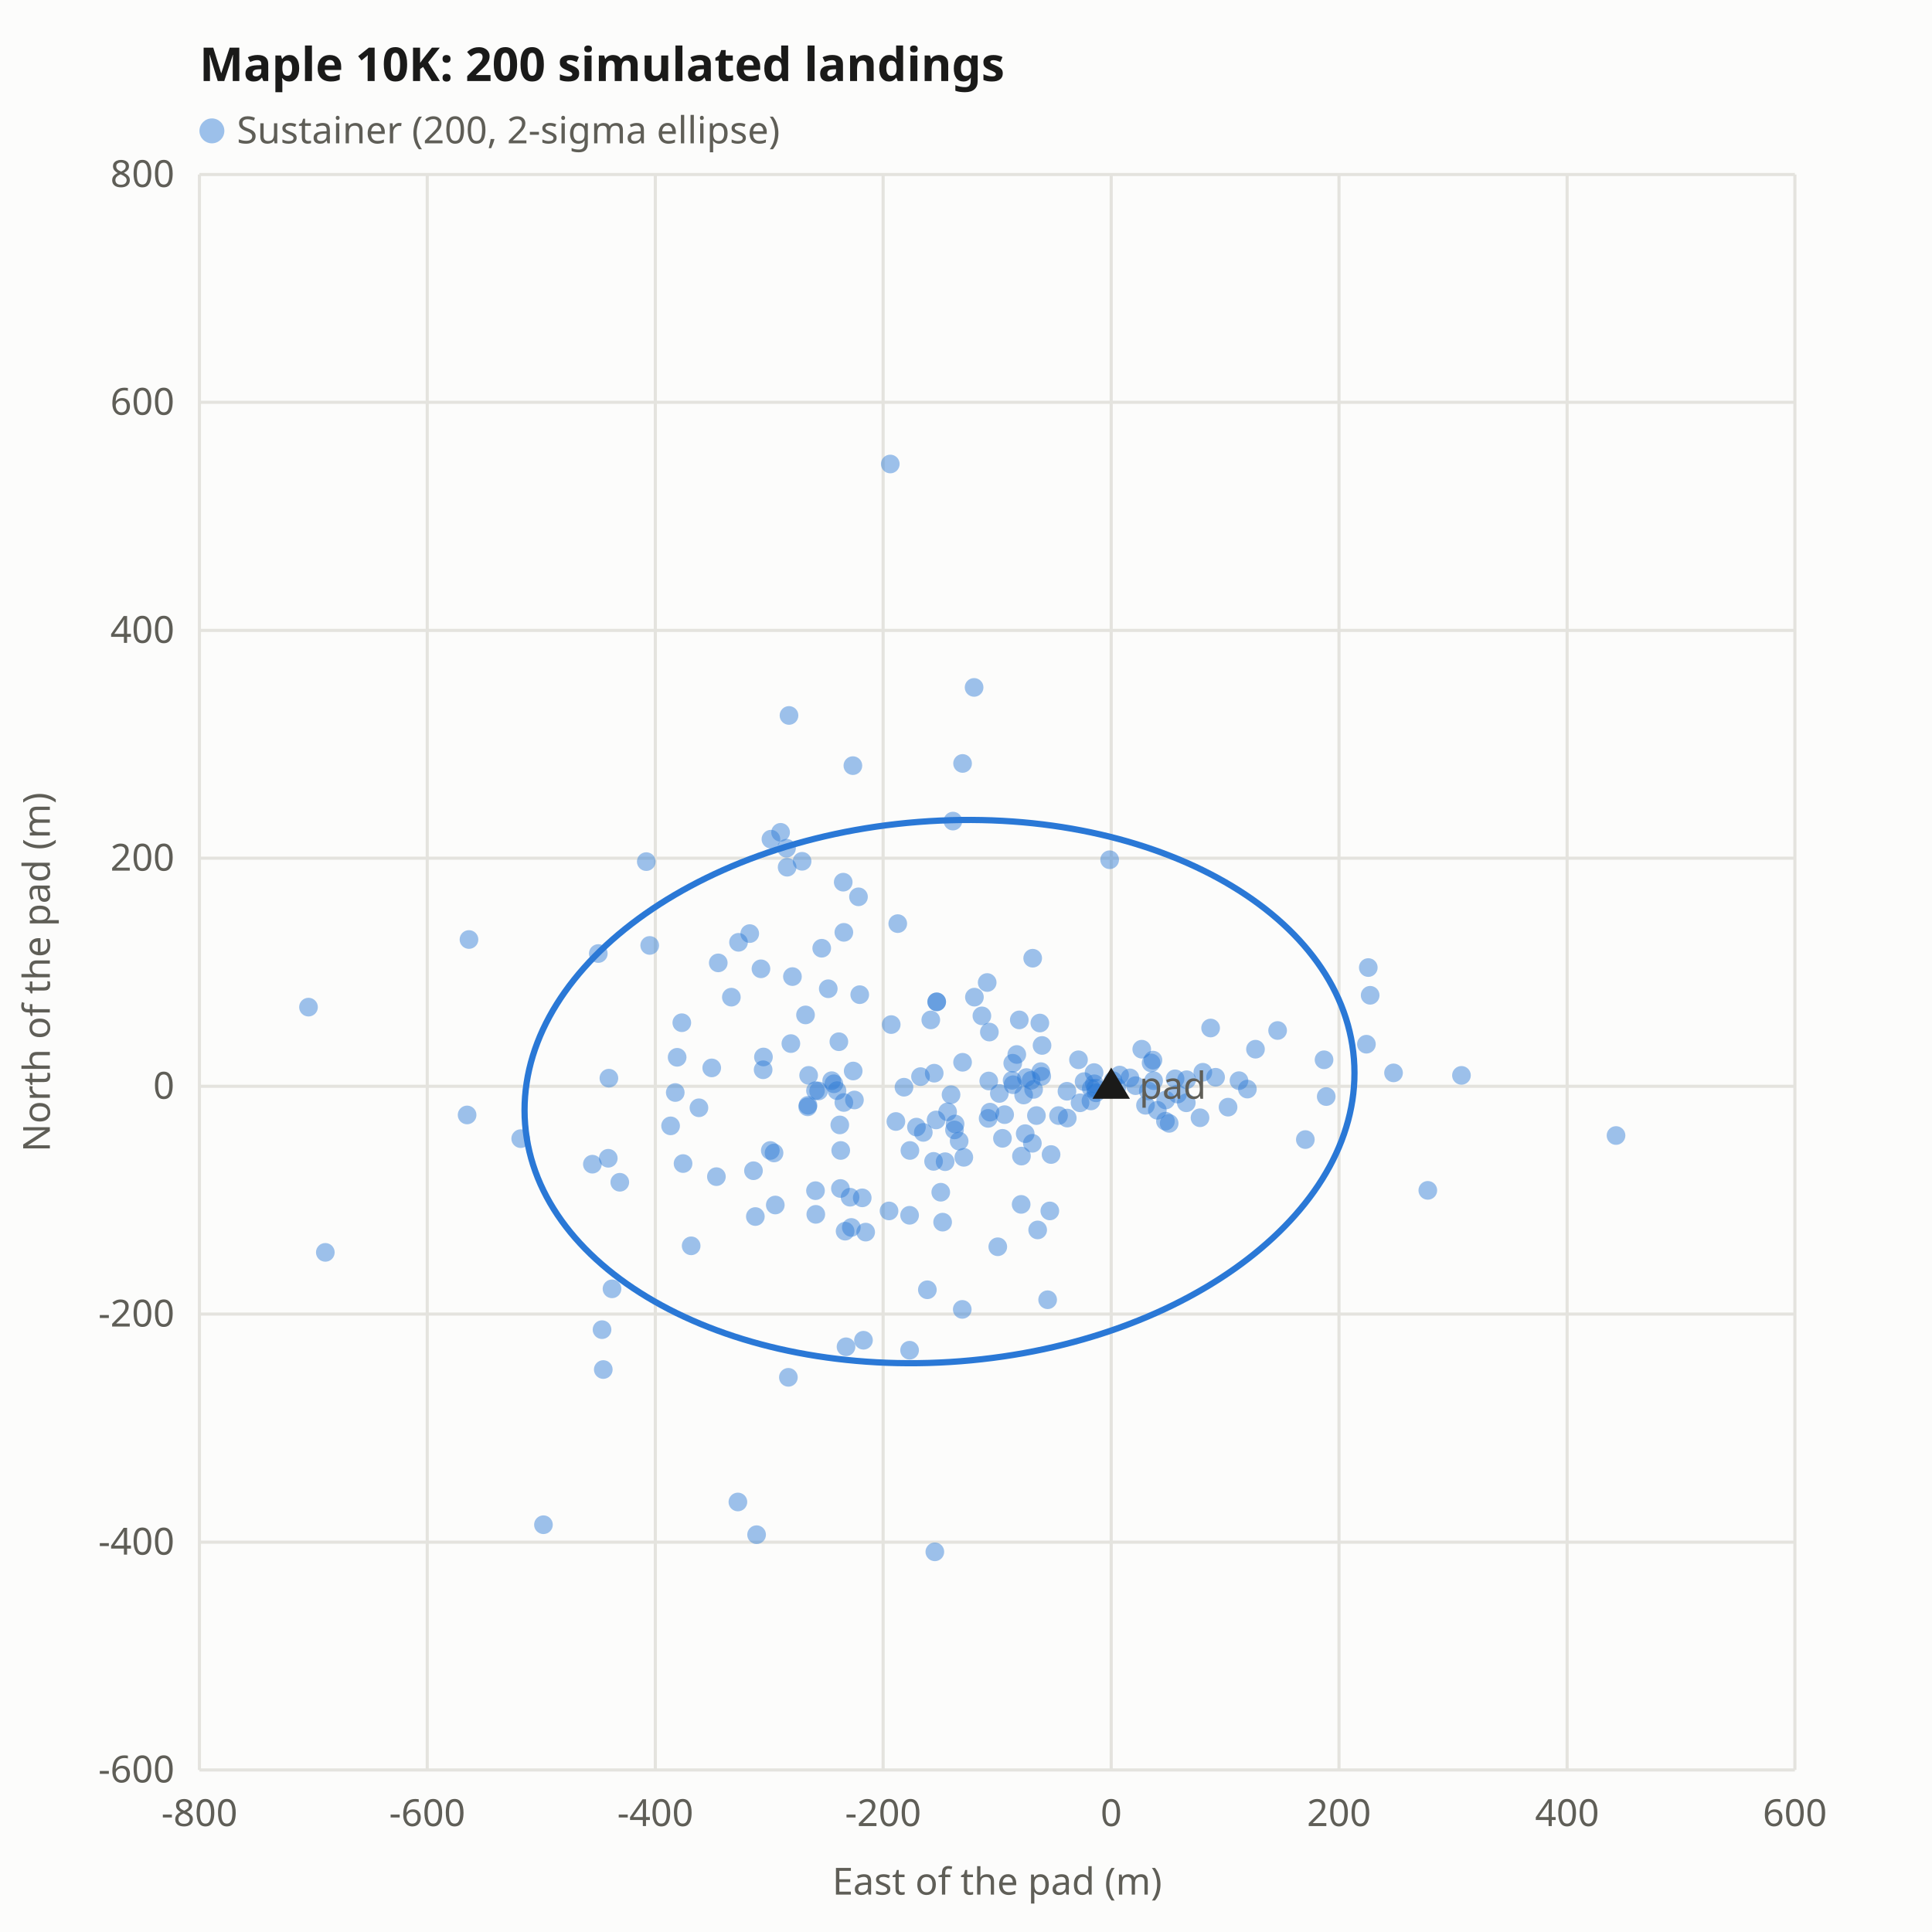
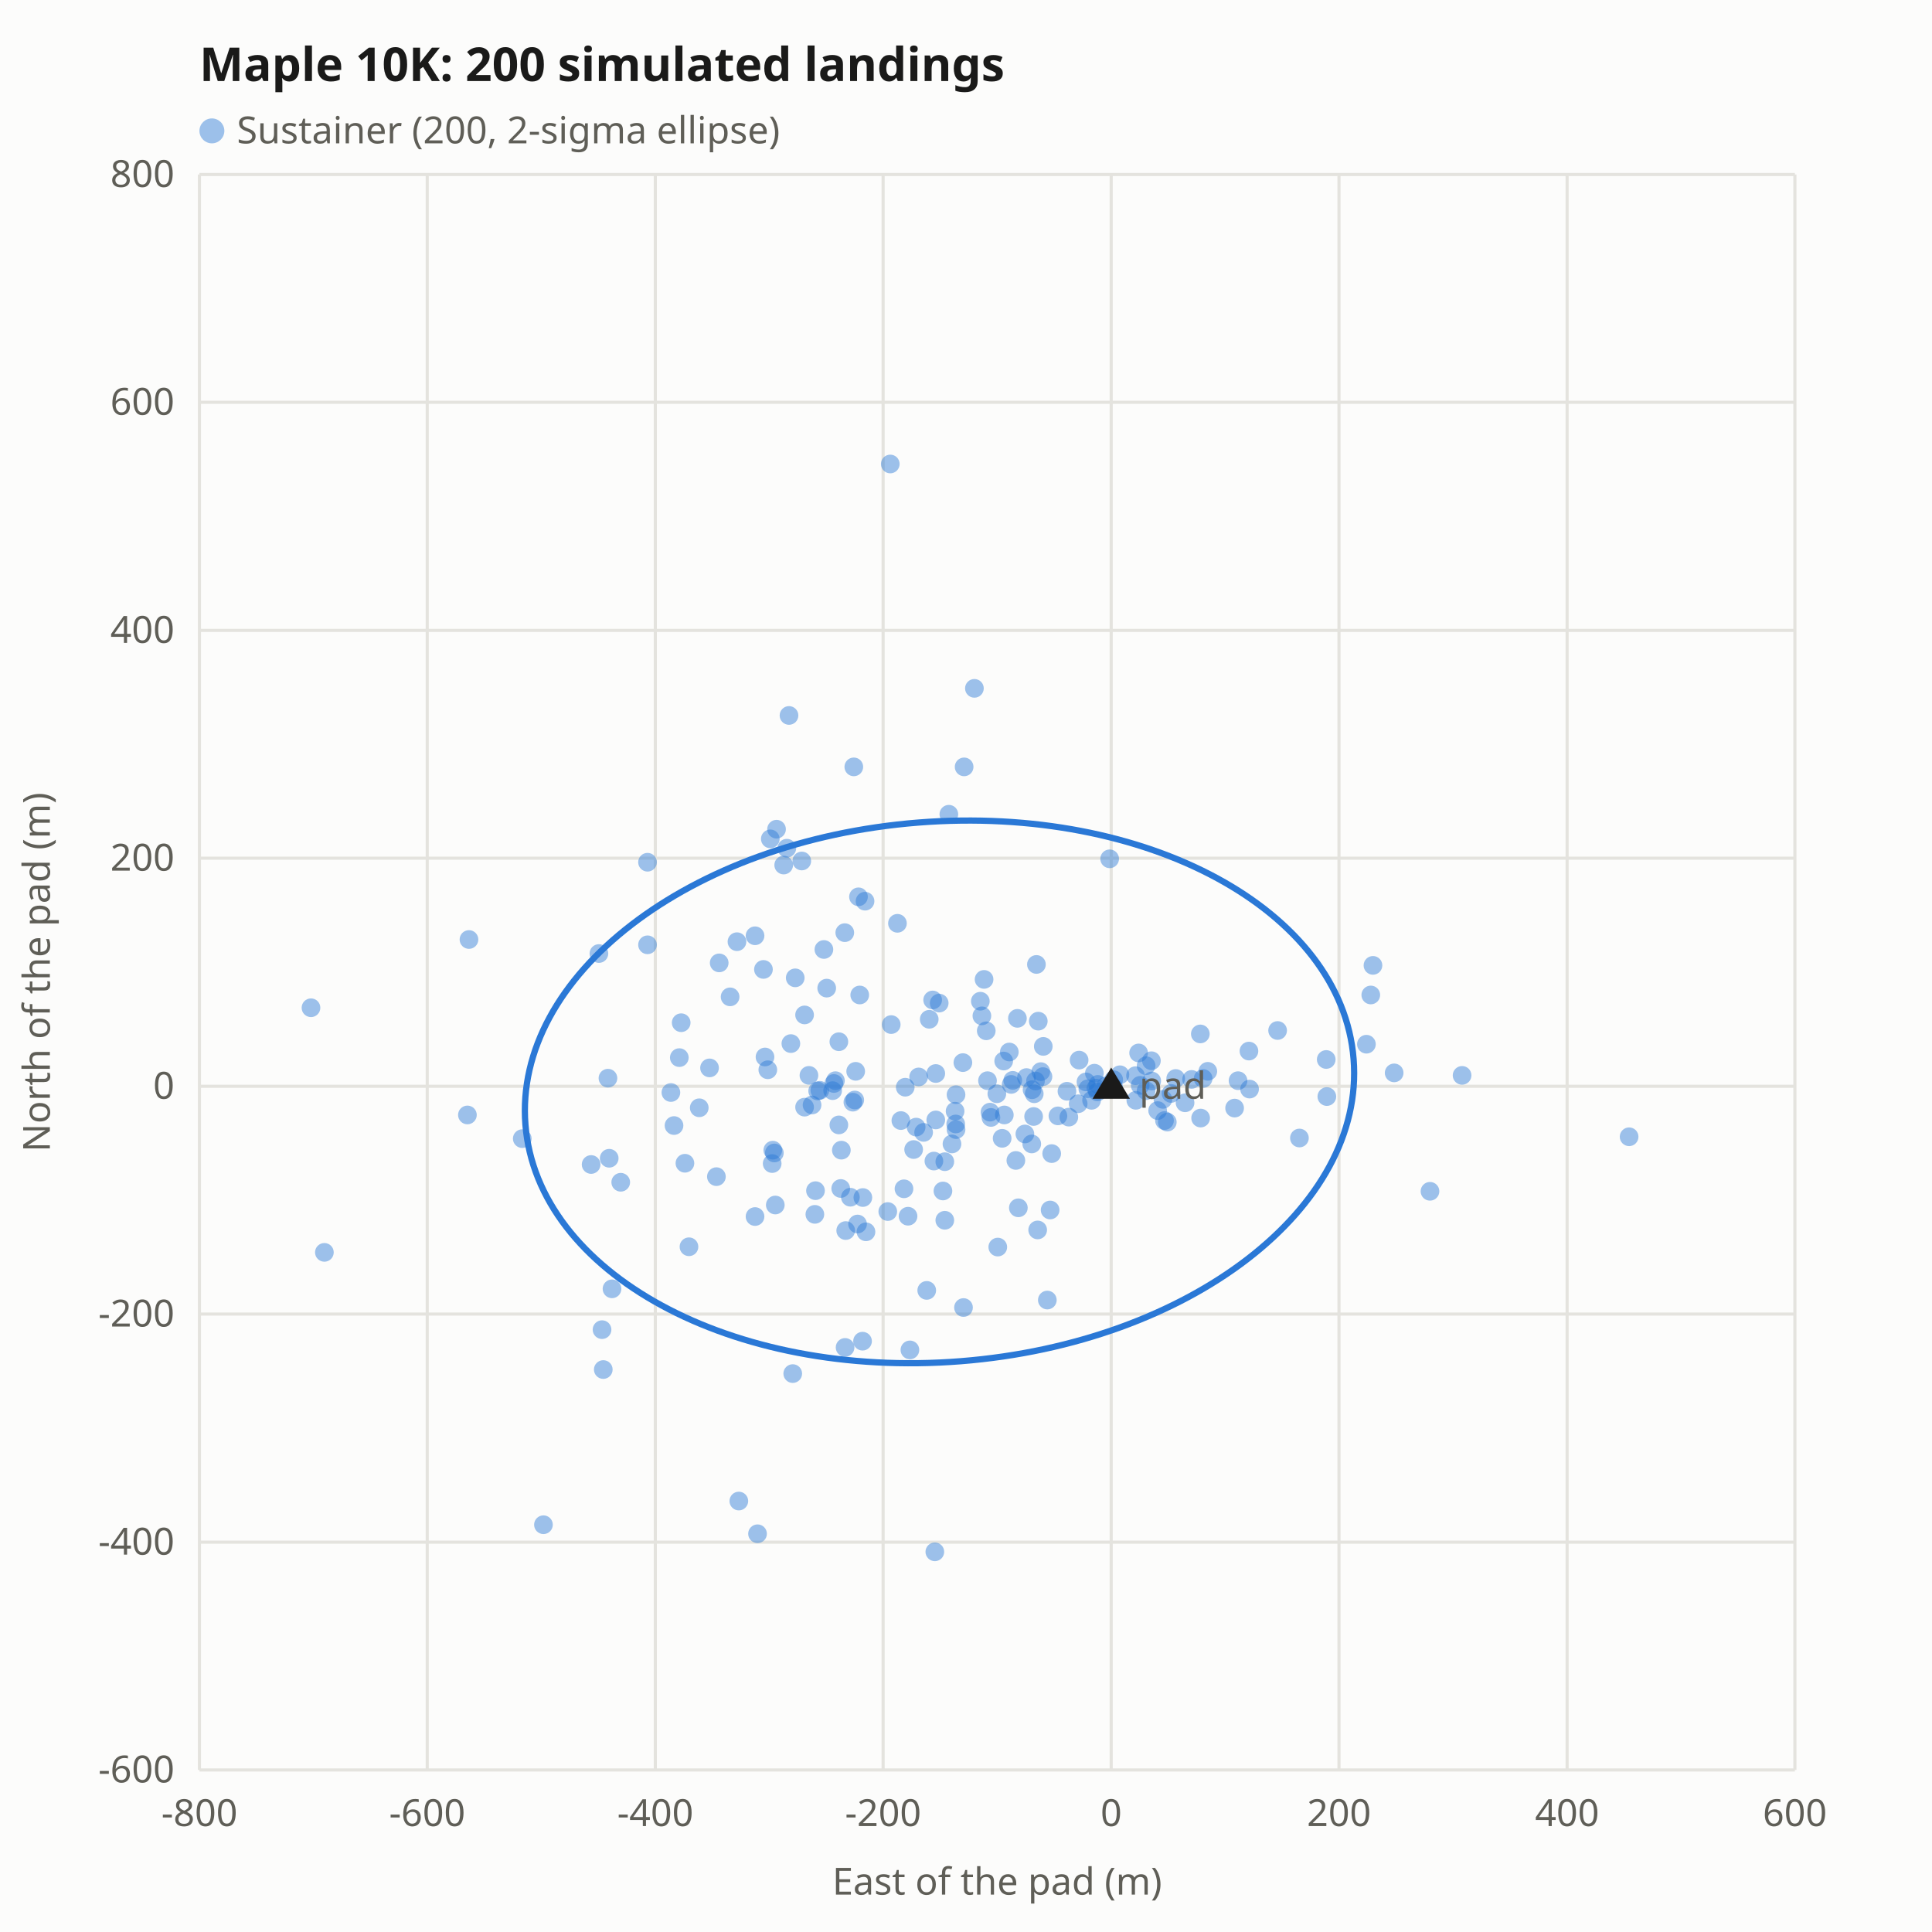
<svg xmlns="http://www.w3.org/2000/svg" viewBox="0 0 620 620" width="620" height="620" role="img" aria-label="Maple 10K: 200 simulated landings">
  <style>
.bg{fill:#fcfcfb}.grid{stroke:#e4e3de;stroke-width:1}.axis{stroke:#b8b7ae;stroke-width:1}.t1{fill:#1a1a19;font:600 15px system-ui,sans-serif}.t2{fill:#5f5e57;font:12px system-ui,sans-serif}.p0{fill:#2a78d6;fill-opacity:.45}.p1{fill:#d9480f;fill-opacity:.45}.e0{fill:none;stroke:#2a78d6;stroke-width:2}.e1{fill:none;stroke:#d9480f;stroke-width:2;stroke-dasharray:5 3}.pad{fill:#1a1a19}
@media (prefers-color-scheme: dark){.bg{fill:#1a1a19}.grid{stroke:#34332f}.axis{stroke:#5f5e57}.t1{fill:#ffffff}.t2{fill:#c3c2b7}.p0{fill:#3987e5}.p1{fill:#f08c4f}.e0{stroke:#3987e5}.e1{stroke:#f08c4f}.pad{fill:#ffffff}}
</style>
  <rect class="bg" width="620" height="620" />
  <text class="t1" x="64" y="26">Maple 10K: 200 simulated landings</text>
  <line class="grid" x1="64.0" x2="64.0" y1="56" y2="568.0" />
  <line class="grid" x1="64" x2="576.0" y1="568.0" y2="568.0" />
  <text class="t2" x="64.0" y="586.0" text-anchor="middle">-800</text>
  <text class="t2" x="56" y="572.0" text-anchor="end">-600</text>
  <line class="grid" x1="137.1" x2="137.1" y1="56" y2="568.0" />
  <line class="grid" x1="64" x2="576.0" y1="494.9" y2="494.9" />
  <text class="t2" x="137.1" y="586.0" text-anchor="middle">-600</text>
  <text class="t2" x="56" y="498.9" text-anchor="end">-400</text>
  <line class="grid" x1="210.3" x2="210.3" y1="56" y2="568.0" />
  <line class="grid" x1="64" x2="576.0" y1="421.7" y2="421.7" />
  <text class="t2" x="210.3" y="586.0" text-anchor="middle">-400</text>
  <text class="t2" x="56" y="425.7" text-anchor="end">-200</text>
  <line class="grid" x1="283.4" x2="283.4" y1="56" y2="568.0" />
  <line class="grid" x1="64" x2="576.0" y1="348.6" y2="348.6" />
  <text class="t2" x="283.4" y="586.0" text-anchor="middle">-200</text>
  <text class="t2" x="56" y="352.6" text-anchor="end">0</text>
  <line class="grid" x1="356.6" x2="356.6" y1="56" y2="568.0" />
  <line class="grid" x1="64" x2="576.0" y1="275.4" y2="275.4" />
  <text class="t2" x="356.6" y="586.0" text-anchor="middle">0</text>
  <text class="t2" x="56" y="279.4" text-anchor="end">200</text>
  <line class="grid" x1="429.7" x2="429.7" y1="56" y2="568.0" />
  <line class="grid" x1="64" x2="576.0" y1="202.3" y2="202.3" />
  <text class="t2" x="429.7" y="586.0" text-anchor="middle">200</text>
  <text class="t2" x="56" y="206.3" text-anchor="end">400</text>
  <line class="grid" x1="502.9" x2="502.9" y1="56" y2="568.0" />
  <line class="grid" x1="64" x2="576.0" y1="129.1" y2="129.1" />
  <text class="t2" x="502.9" y="586.0" text-anchor="middle">400</text>
  <text class="t2" x="56" y="133.1" text-anchor="end">600</text>
  <line class="grid" x1="576.0" x2="576.0" y1="56" y2="568.0" />
  <line class="grid" x1="64" x2="576.0" y1="56.0" y2="56.0" />
  <text class="t2" x="576.0" y="586.0" text-anchor="middle">600</text>
  <text class="t2" x="56" y="60.0" text-anchor="end">800</text>
  <text class="t2" x="320.0" y="608" text-anchor="middle">East of the pad (m)</text>
  <text class="t2" transform="translate(16 312.0) rotate(-90)" text-anchor="middle">North of the pad (m)</text>
  <circle class="p0" cx="410.0" cy="330.7" r="3" />
-   <circle class="p0" cx="268.6" cy="350.0" r="3" />
-   <circle class="p0" cx="248.4" cy="370.0" r="3" />
-   <circle class="p0" cx="331.4" cy="307.5" r="3" />
-   <circle class="p0" cx="271.5" cy="432.2" r="3" />
-   <circle class="p0" cx="371.4" cy="356.3" r="3" />
-   <circle class="p0" cx="99.0" cy="323.2" r="3" />
-   <circle class="p0" cx="377.9" cy="351.1" r="3" />
-   <circle class="p0" cx="374.0" cy="359.8" r="3" />
-   <circle class="p0" cx="447.2" cy="344.3" r="3" />
+   <circle class="p0" cx="267.2" cy="350.0" r="3" />
+   <circle class="p0" cx="248.5" cy="370.0" r="3" />
+   <circle class="p0" cx="332.6" cy="309.5" r="3" />
+   <circle class="p0" cx="271.2" cy="432.4" r="3" />
+   <circle class="p0" cx="371.5" cy="356.4" r="3" />
+   <circle class="p0" cx="99.8" cy="323.4" r="3" />
+   <circle class="p0" cx="375.8" cy="350.9" r="3" />
+   <circle class="p0" cx="373.7" cy="359.6" r="3" />
+   <circle class="p0" cx="447.4" cy="344.3" r="3" />
  <circle class="p0" cx="317.7" cy="356.9" r="3" />
  <circle class="p0" cx="334.0" cy="343.9" r="3" />
-   <circle class="p0" cx="217.3" cy="339.3" r="3" />
-   <circle class="p0" cx="299.8" cy="344.4" r="3" />
-   <circle class="p0" cx="334.3" cy="345.4" r="3" />
-   <circle class="p0" cx="356.3" cy="349.2" r="3" />
-   <circle class="p0" cx="356.1" cy="275.9" r="3" />
-   <circle class="p0" cx="334.4" cy="335.5" r="3" />
+   <circle class="p0" cx="218.0" cy="339.4" r="3" />
+   <circle class="p0" cx="300.3" cy="344.5" r="3" />
+   <circle class="p0" cx="334.7" cy="345.5" r="3" />
+   <circle class="p0" cx="354.9" cy="348.5" r="3" />
+   <circle class="p0" cx="356.1" cy="275.6" r="3" />
+   <circle class="p0" cx="334.8" cy="335.8" r="3" />
  <circle class="p0" cx="253.8" cy="334.9" r="3" />
-   <circle class="p0" cx="285.3" cy="388.6" r="3" />
-   <circle class="p0" cx="308.9" cy="340.9" r="3" />
-   <circle class="p0" cx="259.2" cy="355.2" r="3" />
-   <circle class="p0" cx="336.9" cy="388.6" r="3" />
-   <circle class="p0" cx="312.6" cy="220.6" r="3" />
-   <circle class="p0" cx="252.6" cy="278.3" r="3" />
-   <circle class="p0" cx="269.5" cy="361.0" r="3" />
-   <circle class="p0" cx="306.3" cy="362.6" r="3" />
-   <circle class="p0" cx="242.4" cy="390.4" r="3" />
-   <circle class="p0" cx="265.8" cy="317.3" r="3" />
-   <circle class="p0" cx="300.6" cy="321.5" r="3" />
-   <circle class="p0" cx="390.1" cy="345.7" r="3" />
-   <circle class="p0" cx="190.1" cy="373.6" r="3" />
-   <circle class="p0" cx="357.2" cy="346.8" r="3" />
-   <circle class="p0" cx="262.7" cy="350.1" r="3" />
-   <circle class="p0" cx="394.1" cy="355.3" r="3" />
-   <circle class="p0" cx="266.9" cy="346.8" r="3" />
-   <circle class="p0" cx="195.4" cy="346.0" r="3" />
-   <circle class="p0" cx="253.0" cy="442.0" r="3" />
-   <circle class="p0" cx="287.5" cy="359.9" r="3" />
-   <circle class="p0" cx="370.0" cy="340.2" r="3" />
-   <circle class="p0" cx="351.2" cy="347.8" r="3" />
-   <circle class="p0" cx="337.3" cy="370.5" r="3" />
-   <circle class="p0" cx="326.3" cy="338.4" r="3" />
-   <circle class="p0" cx="351.1" cy="344.2" r="3" />
-   <circle class="p0" cx="317.5" cy="331.2" r="3" />
-   <circle class="p0" cx="297.6" cy="413.9" r="3" />
-   <circle class="p0" cx="351.7" cy="350.7" r="3" />
-   <circle class="p0" cx="327.8" cy="371.0" r="3" />
-   <circle class="p0" cx="346.6" cy="353.9" r="3" />
-   <circle class="p0" cx="245.0" cy="339.2" r="3" />
-   <circle class="p0" cx="518.6" cy="364.4" r="3" />
-   <circle class="p0" cx="269.8" cy="369.2" r="3" />
-   <circle class="p0" cx="275.9" cy="319.2" r="3" />
-   <circle class="p0" cx="366.4" cy="336.7" r="3" />
-   <circle class="p0" cx="304.1" cy="356.8" r="3" />
-   <circle class="p0" cx="424.9" cy="340.1" r="3" />
-   <circle class="p0" cx="320.7" cy="350.9" r="3" />
+   <circle class="p0" cx="284.9" cy="388.8" r="3" />
+   <circle class="p0" cx="309.0" cy="341.0" r="3" />
+   <circle class="p0" cx="258.2" cy="355.3" r="3" />
+   <circle class="p0" cx="337.0" cy="388.3" r="3" />
+   <circle class="p0" cx="312.7" cy="220.9" r="3" />
+   <circle class="p0" cx="251.5" cy="277.6" r="3" />
+   <circle class="p0" cx="269.2" cy="361.0" r="3" />
+   <circle class="p0" cx="306.8" cy="362.5" r="3" />
+   <circle class="p0" cx="242.3" cy="390.4" r="3" />
+   <circle class="p0" cx="265.3" cy="317.1" r="3" />
+   <circle class="p0" cx="301.4" cy="321.9" r="3" />
+   <circle class="p0" cx="386.1" cy="346.1" r="3" />
+   <circle class="p0" cx="189.7" cy="373.7" r="3" />
+   <circle class="p0" cx="357.4" cy="346.5" r="3" />
+   <circle class="p0" cx="262.4" cy="350.1" r="3" />
+   <circle class="p0" cx="396.2" cy="355.6" r="3" />
+   <circle class="p0" cx="268.1" cy="346.8" r="3" />
+   <circle class="p0" cx="195.1" cy="346.0" r="3" />
+   <circle class="p0" cx="254.4" cy="440.8" r="3" />
+   <circle class="p0" cx="289.1" cy="359.6" r="3" />
+   <circle class="p0" cx="369.5" cy="340.4" r="3" />
+   <circle class="p0" cx="352.3" cy="348.0" r="3" />
+   <circle class="p0" cx="337.5" cy="370.2" r="3" />
+   <circle class="p0" cx="323.9" cy="337.6" r="3" />
+   <circle class="p0" cx="351.2" cy="344.4" r="3" />
+   <circle class="p0" cx="316.5" cy="330.8" r="3" />
+   <circle class="p0" cx="297.4" cy="414.1" r="3" />
+   <circle class="p0" cx="352.2" cy="350.4" r="3" />
+   <circle class="p0" cx="326.0" cy="372.4" r="3" />
+   <circle class="p0" cx="346.0" cy="354.2" r="3" />
+   <circle class="p0" cx="245.5" cy="339.2" r="3" />
+   <circle class="p0" cx="522.8" cy="364.8" r="3" />
+   <circle class="p0" cx="270.0" cy="369.1" r="3" />
+   <circle class="p0" cx="275.9" cy="319.3" r="3" />
+   <circle class="p0" cx="365.4" cy="337.9" r="3" />
+   <circle class="p0" cx="306.5" cy="356.6" r="3" />
+   <circle class="p0" cx="425.6" cy="340.0" r="3" />
+   <circle class="p0" cx="319.9" cy="351.0" r="3" />
  <circle class="p0" cx="342.4" cy="350.2" r="3" />
-   <circle class="p0" cx="328.5" cy="351.4" r="3" />
-   <circle class="p0" cx="291.9" cy="433.3" r="3" />
-   <circle class="p0" cx="350.1" cy="353.3" r="3" />
-   <circle class="p0" cx="216.7" cy="350.6" r="3" />
+   <circle class="p0" cx="331.9" cy="351.0" r="3" />
+   <circle class="p0" cx="292.0" cy="433.2" r="3" />
+   <circle class="p0" cx="350.3" cy="353.1" r="3" />
+   <circle class="p0" cx="215.3" cy="350.6" r="3" />
  <circle class="p0" cx="193.2" cy="426.7" r="3" />
-   <circle class="p0" cx="375.2" cy="360.5" r="3" />
-   <circle class="p0" cx="295.4" cy="345.5" r="3" />
-   <circle class="p0" cx="247.4" cy="269.3" r="3" />
+   <circle class="p0" cx="374.6" cy="360.1" r="3" />
+   <circle class="p0" cx="294.8" cy="345.6" r="3" />
+   <circle class="p0" cx="247.2" cy="269.2" r="3" />
  <circle class="p0" cx="300.0" cy="498.0" r="3" />
-   <circle class="p0" cx="317.3" cy="346.9" r="3" />
-   <circle class="p0" cx="228.4" cy="342.7" r="3" />
-   <circle class="p0" cx="259.3" cy="354.7" r="3" />
-   <circle class="p0" cx="261.7" cy="350.0" r="3" />
-   <circle class="p0" cx="316.8" cy="315.3" r="3" />
+   <circle class="p0" cx="316.9" cy="346.8" r="3" />
+   <circle class="p0" cx="227.7" cy="342.7" r="3" />
+   <circle class="p0" cx="260.6" cy="354.6" r="3" />
+   <circle class="p0" cx="263.1" cy="349.9" r="3" />
+   <circle class="p0" cx="315.8" cy="314.3" r="3" />
  <circle class="p0" cx="285.7" cy="148.9" r="3" />
-   <circle class="p0" cx="425.6" cy="351.9" r="3" />
-   <circle class="p0" cx="263.7" cy="304.3" r="3" />
-   <circle class="p0" cx="258.5" cy="325.7" r="3" />
-   <circle class="p0" cx="388.5" cy="329.9" r="3" />
-   <circle class="p0" cx="250.5" cy="267.1" r="3" />
-   <circle class="p0" cx="290.1" cy="348.9" r="3" />
-   <circle class="p0" cx="346.1" cy="340.1" r="3" />
-   <circle class="p0" cx="380.7" cy="353.9" r="3" />
-   <circle class="p0" cx="320.2" cy="400.1" r="3" />
-   <circle class="p0" cx="221.8" cy="399.8" r="3" />
-   <circle class="p0" cx="362.6" cy="345.9" r="3" />
-   <circle class="p0" cx="273.2" cy="393.9" r="3" />
-   <circle class="p0" cx="329.0" cy="363.8" r="3" />
-   <circle class="p0" cx="368.5" cy="350.1" r="3" />
+   <circle class="p0" cx="425.8" cy="351.9" r="3" />
+   <circle class="p0" cx="264.4" cy="304.7" r="3" />
+   <circle class="p0" cx="258.2" cy="325.7" r="3" />
+   <circle class="p0" cx="385.2" cy="331.8" r="3" />
+   <circle class="p0" cx="249.2" cy="266.1" r="3" />
+   <circle class="p0" cx="290.5" cy="348.9" r="3" />
+   <circle class="p0" cx="346.3" cy="340.2" r="3" />
+   <circle class="p0" cx="380.3" cy="353.9" r="3" />
+   <circle class="p0" cx="320.2" cy="400.2" r="3" />
+   <circle class="p0" cx="221.1" cy="400.1" r="3" />
+   <circle class="p0" cx="364.4" cy="345.2" r="3" />
+   <circle class="p0" cx="275.2" cy="392.8" r="3" />
+   <circle class="p0" cx="328.9" cy="363.9" r="3" />
+   <circle class="p0" cx="367.8" cy="350.0" r="3" />
  <circle class="p0" cx="229.9" cy="377.6" r="3" />
-   <circle class="p0" cx="149.9" cy="357.8" r="3" />
-   <circle class="p0" cx="276.7" cy="384.4" r="3" />
-   <circle class="p0" cx="167.1" cy="365.4" r="3" />
+   <circle class="p0" cx="150.0" cy="357.8" r="3" />
+   <circle class="p0" cx="276.9" cy="384.3" r="3" />
+   <circle class="p0" cx="167.6" cy="365.4" r="3" />
  <circle class="p0" cx="275.5" cy="287.8" r="3" />
  <circle class="p0" cx="315.1" cy="326.0" r="3" />
-   <circle class="p0" cx="254.3" cy="313.4" r="3" />
-   <circle class="p0" cx="327.7" cy="386.5" r="3" />
-   <circle class="p0" cx="321.7" cy="365.3" r="3" />
-   <circle class="p0" cx="244.2" cy="310.9" r="3" />
+   <circle class="p0" cx="255.2" cy="313.8" r="3" />
+   <circle class="p0" cx="326.8" cy="387.6" r="3" />
+   <circle class="p0" cx="321.6" cy="365.3" r="3" />
+   <circle class="p0" cx="245.0" cy="311.1" r="3" />
  <circle class="p0" cx="253.2" cy="229.6" r="3" />
-   <circle class="p0" cx="294.1" cy="361.7" r="3" />
-   <circle class="p0" cx="309.3" cy="371.4" r="3" />
+   <circle class="p0" cx="294.0" cy="361.7" r="3" />
+   <circle class="p0" cx="290.1" cy="381.5" r="3" />
  <circle class="p0" cx="150.5" cy="301.5" r="3" />
-   <circle class="p0" cx="342.5" cy="358.8" r="3" />
-   <circle class="p0" cx="312.7" cy="320.0" r="3" />
-   <circle class="p0" cx="369.4" cy="341.1" r="3" />
-   <circle class="p0" cx="296.3" cy="363.4" r="3" />
-   <circle class="p0" cx="292.0" cy="369.2" r="3" />
-   <circle class="p0" cx="261.8" cy="389.7" r="3" />
+   <circle class="p0" cx="343.0" cy="358.5" r="3" />
+   <circle class="p0" cx="314.6" cy="321.3" r="3" />
+   <circle class="p0" cx="367.8" cy="342.0" r="3" />
+   <circle class="p0" cx="296.4" cy="363.4" r="3" />
+   <circle class="p0" cx="293.2" cy="368.9" r="3" />
+   <circle class="p0" cx="261.5" cy="389.7" r="3" />
  <circle class="p0" cx="286.0" cy="328.8" r="3" />
-   <circle class="p0" cx="386.0" cy="344.1" r="3" />
-   <circle class="p0" cx="273.7" cy="245.7" r="3" />
-   <circle class="p0" cx="336.2" cy="417.1" r="3" />
-   <circle class="p0" cx="358.4" cy="348.9" r="3" />
-   <circle class="p0" cx="300.4" cy="359.4" r="3" />
-   <circle class="p0" cx="274.2" cy="353.0" r="3" />
-   <circle class="p0" cx="332.6" cy="358.0" r="3" />
-   <circle class="p0" cx="306.5" cy="360.7" r="3" />
-   <circle class="p0" cx="207.4" cy="276.5" r="3" />
-   <circle class="p0" cx="400.3" cy="349.5" r="3" />
-   <circle class="p0" cx="259.5" cy="345.1" r="3" />
-   <circle class="p0" cx="244.9" cy="343.3" r="3" />
-   <circle class="p0" cx="298.7" cy="327.3" r="3" />
-   <circle class="p0" cx="219.2" cy="373.4" r="3" />
-   <circle class="p0" cx="271.2" cy="395.1" r="3" />
+   <circle class="p0" cx="387.6" cy="343.8" r="3" />
+   <circle class="p0" cx="274.0" cy="246.1" r="3" />
+   <circle class="p0" cx="336.1" cy="417.2" r="3" />
+   <circle class="p0" cx="357.4" cy="348.9" r="3" />
+   <circle class="p0" cx="300.3" cy="359.4" r="3" />
+   <circle class="p0" cx="274.3" cy="353.0" r="3" />
+   <circle class="p0" cx="331.7" cy="358.3" r="3" />
+   <circle class="p0" cx="306.7" cy="360.7" r="3" />
+   <circle class="p0" cx="207.8" cy="276.7" r="3" />
+   <circle class="p0" cx="401.0" cy="349.5" r="3" />
+   <circle class="p0" cx="259.6" cy="345.1" r="3" />
+   <circle class="p0" cx="246.4" cy="343.3" r="3" />
+   <circle class="p0" cx="298.2" cy="327.1" r="3" />
+   <circle class="p0" cx="219.8" cy="373.3" r="3" />
+   <circle class="p0" cx="271.4" cy="394.9" r="3" />
  <circle class="p0" cx="248.8" cy="386.7" r="3" />
-   <circle class="p0" cx="308.8" cy="420.2" r="3" />
-   <circle class="p0" cx="224.3" cy="355.5" r="3" />
-   <circle class="p0" cx="267.6" cy="347.8" r="3" />
-   <circle class="p0" cx="333.7" cy="328.3" r="3" />
-   <circle class="p0" cx="330.9" cy="346.7" r="3" />
-   <circle class="p0" cx="350.2" cy="349.3" r="3" />
+   <circle class="p0" cx="309.2" cy="419.6" r="3" />
+   <circle class="p0" cx="224.4" cy="355.5" r="3" />
+   <circle class="p0" cx="267.6" cy="347.7" r="3" />
+   <circle class="p0" cx="333.2" cy="327.7" r="3" />
+   <circle class="p0" cx="332.3" cy="346.9" r="3" />
+   <circle class="p0" cx="349.1" cy="349.4" r="3" />
  <circle class="p0" cx="438.5" cy="335.1" r="3" />
-   <circle class="p0" cx="208.5" cy="303.4" r="3" />
-   <circle class="p0" cx="317.1" cy="358.9" r="3" />
-   <circle class="p0" cx="351.6" cy="349.2" r="3" />
-   <circle class="p0" cx="359.3" cy="345.0" r="3" />
-   <circle class="p0" cx="237.0" cy="302.4" r="3" />
-   <circle class="p0" cx="327.1" cy="327.3" r="3" />
-   <circle class="p0" cx="307.8" cy="366.2" r="3" />
-   <circle class="p0" cx="331.7" cy="349.6" r="3" />
-   <circle class="p0" cx="331.3" cy="366.9" r="3" />
-   <circle class="p0" cx="273.8" cy="343.7" r="3" />
-   <circle class="p0" cx="439.7" cy="319.4" r="3" />
-   <circle class="p0" cx="198.9" cy="379.4" r="3" />
-   <circle class="p0" cx="277.8" cy="395.4" r="3" />
-   <circle class="p0" cx="195.2" cy="371.7" r="3" />
+   <circle class="p0" cx="207.8" cy="303.2" r="3" />
+   <circle class="p0" cx="318.0" cy="358.6" r="3" />
+   <circle class="p0" cx="351.7" cy="349.2" r="3" />
+   <circle class="p0" cx="359.4" cy="344.9" r="3" />
+   <circle class="p0" cx="236.5" cy="302.2" r="3" />
+   <circle class="p0" cx="326.5" cy="326.8" r="3" />
+   <circle class="p0" cx="305.5" cy="367.1" r="3" />
+   <circle class="p0" cx="331.2" cy="349.7" r="3" />
+   <circle class="p0" cx="331.1" cy="367.1" r="3" />
+   <circle class="p0" cx="274.6" cy="343.8" r="3" />
+   <circle class="p0" cx="439.9" cy="319.3" r="3" />
+   <circle class="p0" cx="199.2" cy="379.4" r="3" />
+   <circle class="p0" cx="277.9" cy="395.3" r="3" />
+   <circle class="p0" cx="195.5" cy="371.7" r="3" />
  <circle class="p0" cx="261.7" cy="382.1" r="3" />
-   <circle class="p0" cx="241.8" cy="375.7" r="3" />
+   <circle class="p0" cx="247.8" cy="373.4" r="3" />
  <circle class="p0" cx="333.0" cy="394.7" r="3" />
-   <circle class="p0" cx="370.2" cy="346.8" r="3" />
-   <circle class="p0" cx="270.8" cy="299.2" r="3" />
-   <circle class="p0" cx="270.6" cy="283.1" r="3" />
-   <circle class="p0" cx="236.8" cy="482.0" r="3" />
-   <circle class="p0" cx="218.8" cy="328.2" r="3" />
-   <circle class="p0" cx="242.8" cy="492.5" r="3" />
-   <circle class="p0" cx="299.6" cy="372.7" r="3" />
-   <circle class="p0" cx="385.1" cy="358.7" r="3" />
-   <circle class="p0" cx="324.8" cy="346.7" r="3" />
-   <circle class="p0" cx="325.0" cy="341.2" r="3" />
-   <circle class="p0" cx="322.4" cy="357.7" r="3" />
-   <circle class="p0" cx="302.5" cy="392.2" r="3" />
-   <circle class="p0" cx="240.6" cy="299.6" r="3" />
-   <circle class="p0" cx="104.4" cy="401.9" r="3" />
-   <circle class="p0" cx="397.6" cy="346.8" r="3" />
+   <circle class="p0" cx="369.6" cy="346.9" r="3" />
+   <circle class="p0" cx="271.1" cy="299.3" r="3" />
+   <circle class="p0" cx="277.6" cy="289.2" r="3" />
+   <circle class="p0" cx="237.1" cy="481.7" r="3" />
+   <circle class="p0" cx="218.6" cy="328.2" r="3" />
+   <circle class="p0" cx="243.1" cy="492.2" r="3" />
+   <circle class="p0" cx="299.7" cy="372.6" r="3" />
+   <circle class="p0" cx="385.3" cy="358.8" r="3" />
+   <circle class="p0" cx="325.0" cy="346.7" r="3" />
+   <circle class="p0" cx="322.1" cy="340.5" r="3" />
+   <circle class="p0" cx="322.3" cy="357.8" r="3" />
+   <circle class="p0" cx="303.2" cy="391.6" r="3" />
+   <circle class="p0" cx="242.3" cy="300.3" r="3" />
+   <circle class="p0" cx="104.1" cy="401.9" r="3" />
+   <circle class="p0" cx="397.3" cy="346.8" r="3" />
  <circle class="p0" cx="193.6" cy="439.5" r="3" />
  <circle class="p0" cx="329.4" cy="345.8" r="3" />
-   <circle class="p0" cx="215.2" cy="361.3" r="3" />
-   <circle class="p0" cx="377.1" cy="346.2" r="3" />
-   <circle class="p0" cx="288.1" cy="296.4" r="3" />
-   <circle class="p0" cx="367.6" cy="354.7" r="3" />
-   <circle class="p0" cx="325.1" cy="348.1" r="3" />
-   <circle class="p0" cx="301.9" cy="382.6" r="3" />
-   <circle class="p0" cx="257.4" cy="276.4" r="3" />
+   <circle class="p0" cx="216.3" cy="361.2" r="3" />
+   <circle class="p0" cx="377.3" cy="346.1" r="3" />
+   <circle class="p0" cx="288.0" cy="296.3" r="3" />
+   <circle class="p0" cx="364.5" cy="353.1" r="3" />
+   <circle class="p0" cx="324.5" cy="348.0" r="3" />
+   <circle class="p0" cx="302.6" cy="382.2" r="3" />
+   <circle class="p0" cx="257.3" cy="276.3" r="3" />
  <circle class="p0" cx="269.2" cy="334.3" r="3" />
-   <circle class="p0" cx="291.9" cy="390.0" r="3" />
-   <circle class="p0" cx="374.1" cy="353.0" r="3" />
+   <circle class="p0" cx="291.4" cy="390.3" r="3" />
+   <circle class="p0" cx="373.2" cy="352.8" r="3" />
  <circle class="p0" cx="196.4" cy="413.6" r="3" />
-   <circle class="p0" cx="234.7" cy="320.0" r="3" />
-   <circle class="p0" cx="277.1" cy="430.1" r="3" />
-   <circle class="p0" cx="469.0" cy="345.1" r="3" />
-   <circle class="p0" cx="303.3" cy="372.8" r="3" />
-   <circle class="p0" cx="305.2" cy="351.3" r="3" />
-   <circle class="p0" cx="308.9" cy="245.0" r="3" />
-   <circle class="p0" cx="439.1" cy="310.5" r="3" />
-   <circle class="p0" cx="247.2" cy="369.2" r="3" />
-   <circle class="p0" cx="364.4" cy="348.4" r="3" />
-   <circle class="p0" cx="347.9" cy="347.1" r="3" />
-   <circle class="p0" cx="380.8" cy="346.5" r="3" />
-   <circle class="p0" cx="272.8" cy="384.2" r="3" />
-   <circle class="p0" cx="230.5" cy="309.0" r="3" />
+   <circle class="p0" cx="234.3" cy="319.9" r="3" />
+   <circle class="p0" cx="276.8" cy="430.4" r="3" />
+   <circle class="p0" cx="469.2" cy="345.1" r="3" />
+   <circle class="p0" cx="303.2" cy="372.8" r="3" />
+   <circle class="p0" cx="306.8" cy="351.3" r="3" />
+   <circle class="p0" cx="309.4" cy="246.1" r="3" />
+   <circle class="p0" cx="440.6" cy="309.8" r="3" />
+   <circle class="p0" cx="248.0" cy="369.1" r="3" />
+   <circle class="p0" cx="365.9" cy="348.3" r="3" />
+   <circle class="p0" cx="348.5" cy="347.2" r="3" />
+   <circle class="p0" cx="382.4" cy="346.4" r="3" />
+   <circle class="p0" cx="272.9" cy="384.2" r="3" />
+   <circle class="p0" cx="230.8" cy="309.0" r="3" />
  <circle class="p0" cx="174.4" cy="489.3" r="3" />
-   <circle class="p0" cx="270.8" cy="353.8" r="3" />
-   <circle class="p0" cx="402.9" cy="336.7" r="3" />
-   <circle class="p0" cx="192.0" cy="306.0" r="3" />
-   <circle class="p0" cx="269.7" cy="381.4" r="3" />
-   <circle class="p0" cx="300.6" cy="321.5" r="3" />
-   <circle class="p0" cx="339.7" cy="358.0" r="3" />
-   <circle class="p0" cx="418.9" cy="365.7" r="3" />
-   <circle class="p0" cx="458.2" cy="382.0" r="3" />
-   <circle class="p0" cx="305.8" cy="263.5" r="3" />
-   <circle class="p0" cx="252.4" cy="272.2" r="3" />
-   <ellipse class="e0" cx="301.5" cy="350.3" rx="133.4" ry="86.8" transform="rotate(-4.50 301.5 350.3)" />
+   <circle class="p0" cx="273.7" cy="353.7" r="3" />
+   <circle class="p0" cx="400.8" cy="337.3" r="3" />
+   <circle class="p0" cx="192.2" cy="306.0" r="3" />
+   <circle class="p0" cx="269.8" cy="381.4" r="3" />
+   <circle class="p0" cx="299.3" cy="320.9" r="3" />
+   <circle class="p0" cx="339.5" cy="358.1" r="3" />
+   <circle class="p0" cx="417.0" cy="365.2" r="3" />
+   <circle class="p0" cx="458.9" cy="382.3" r="3" />
+   <circle class="p0" cx="304.5" cy="261.3" r="3" />
+   <circle class="p0" cx="252.5" cy="272.2" r="3" />
+   <ellipse class="e0" cx="301.5" cy="350.4" rx="133.3" ry="86.7" transform="rotate(-4.53 301.5 350.4)" />
  <circle class="p0" cx="68" cy="42" r="4" />
  <text class="t2" x="76" y="46">Sustainer (200, 2-sigma ellipse)</text>
  <path class="pad" d="M356.6 342.6 l6 10 h-12 z" />
  <text class="t2" x="365.6" y="352.6">pad</text>
</svg>
